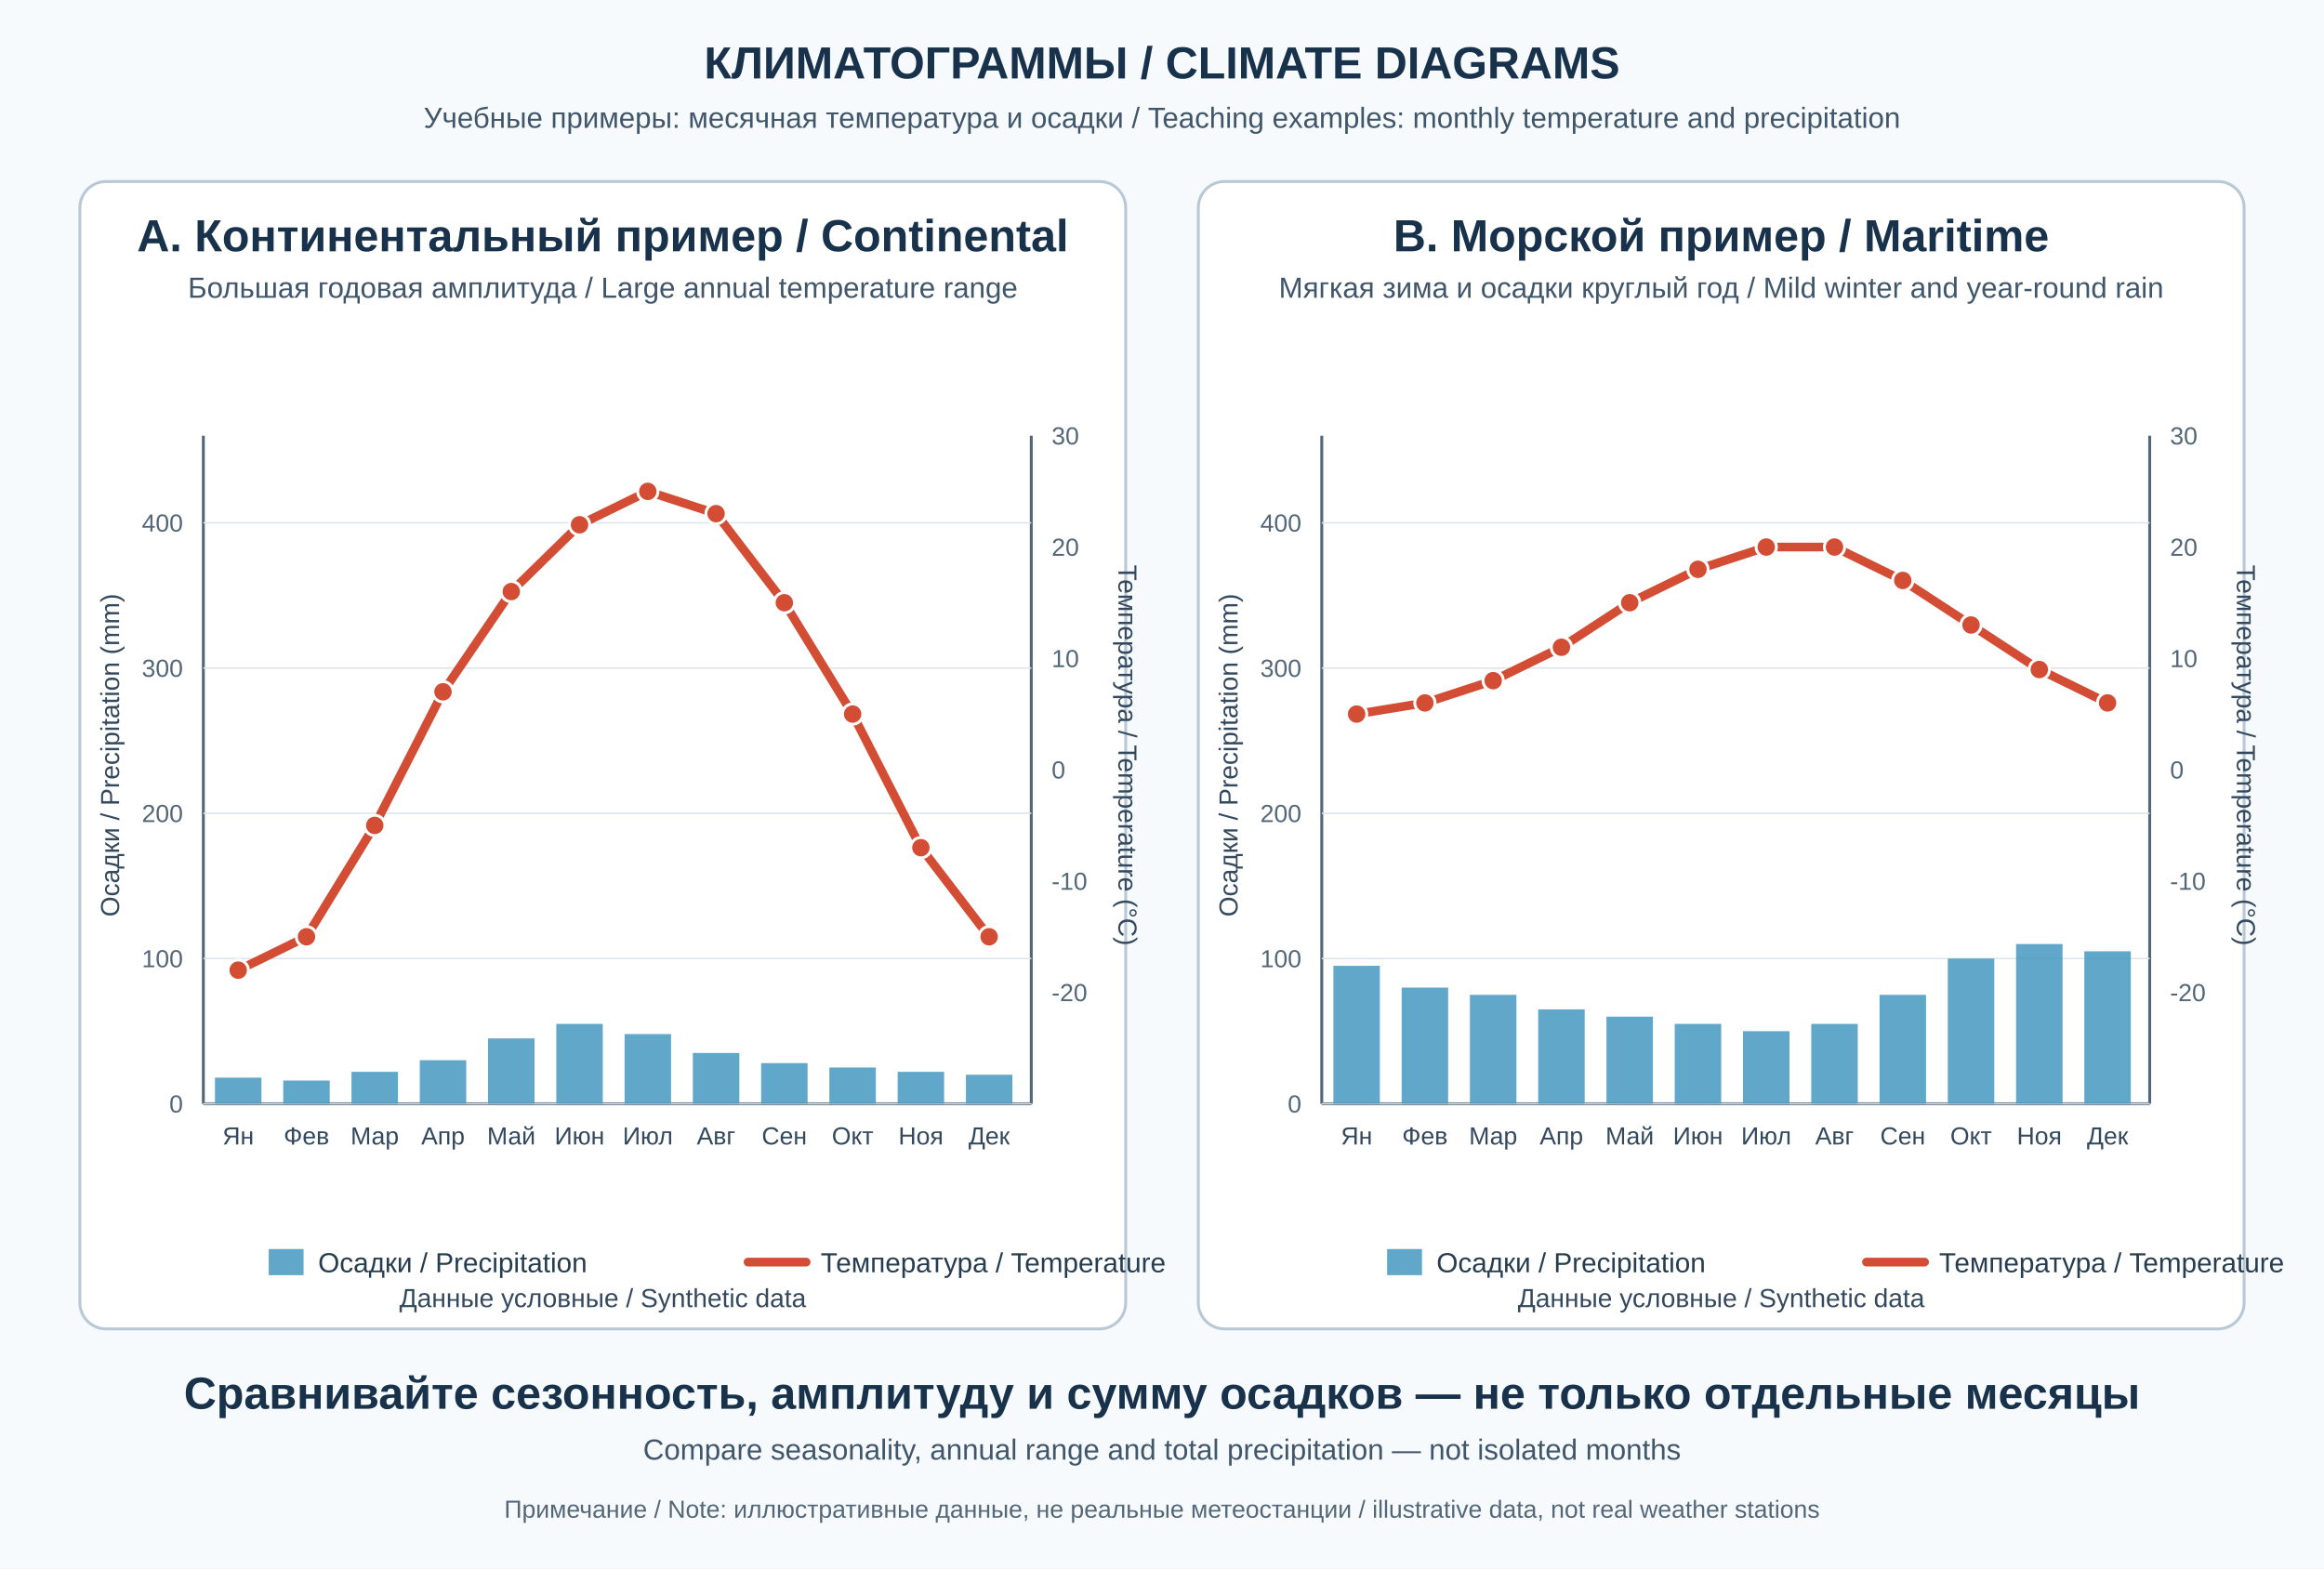
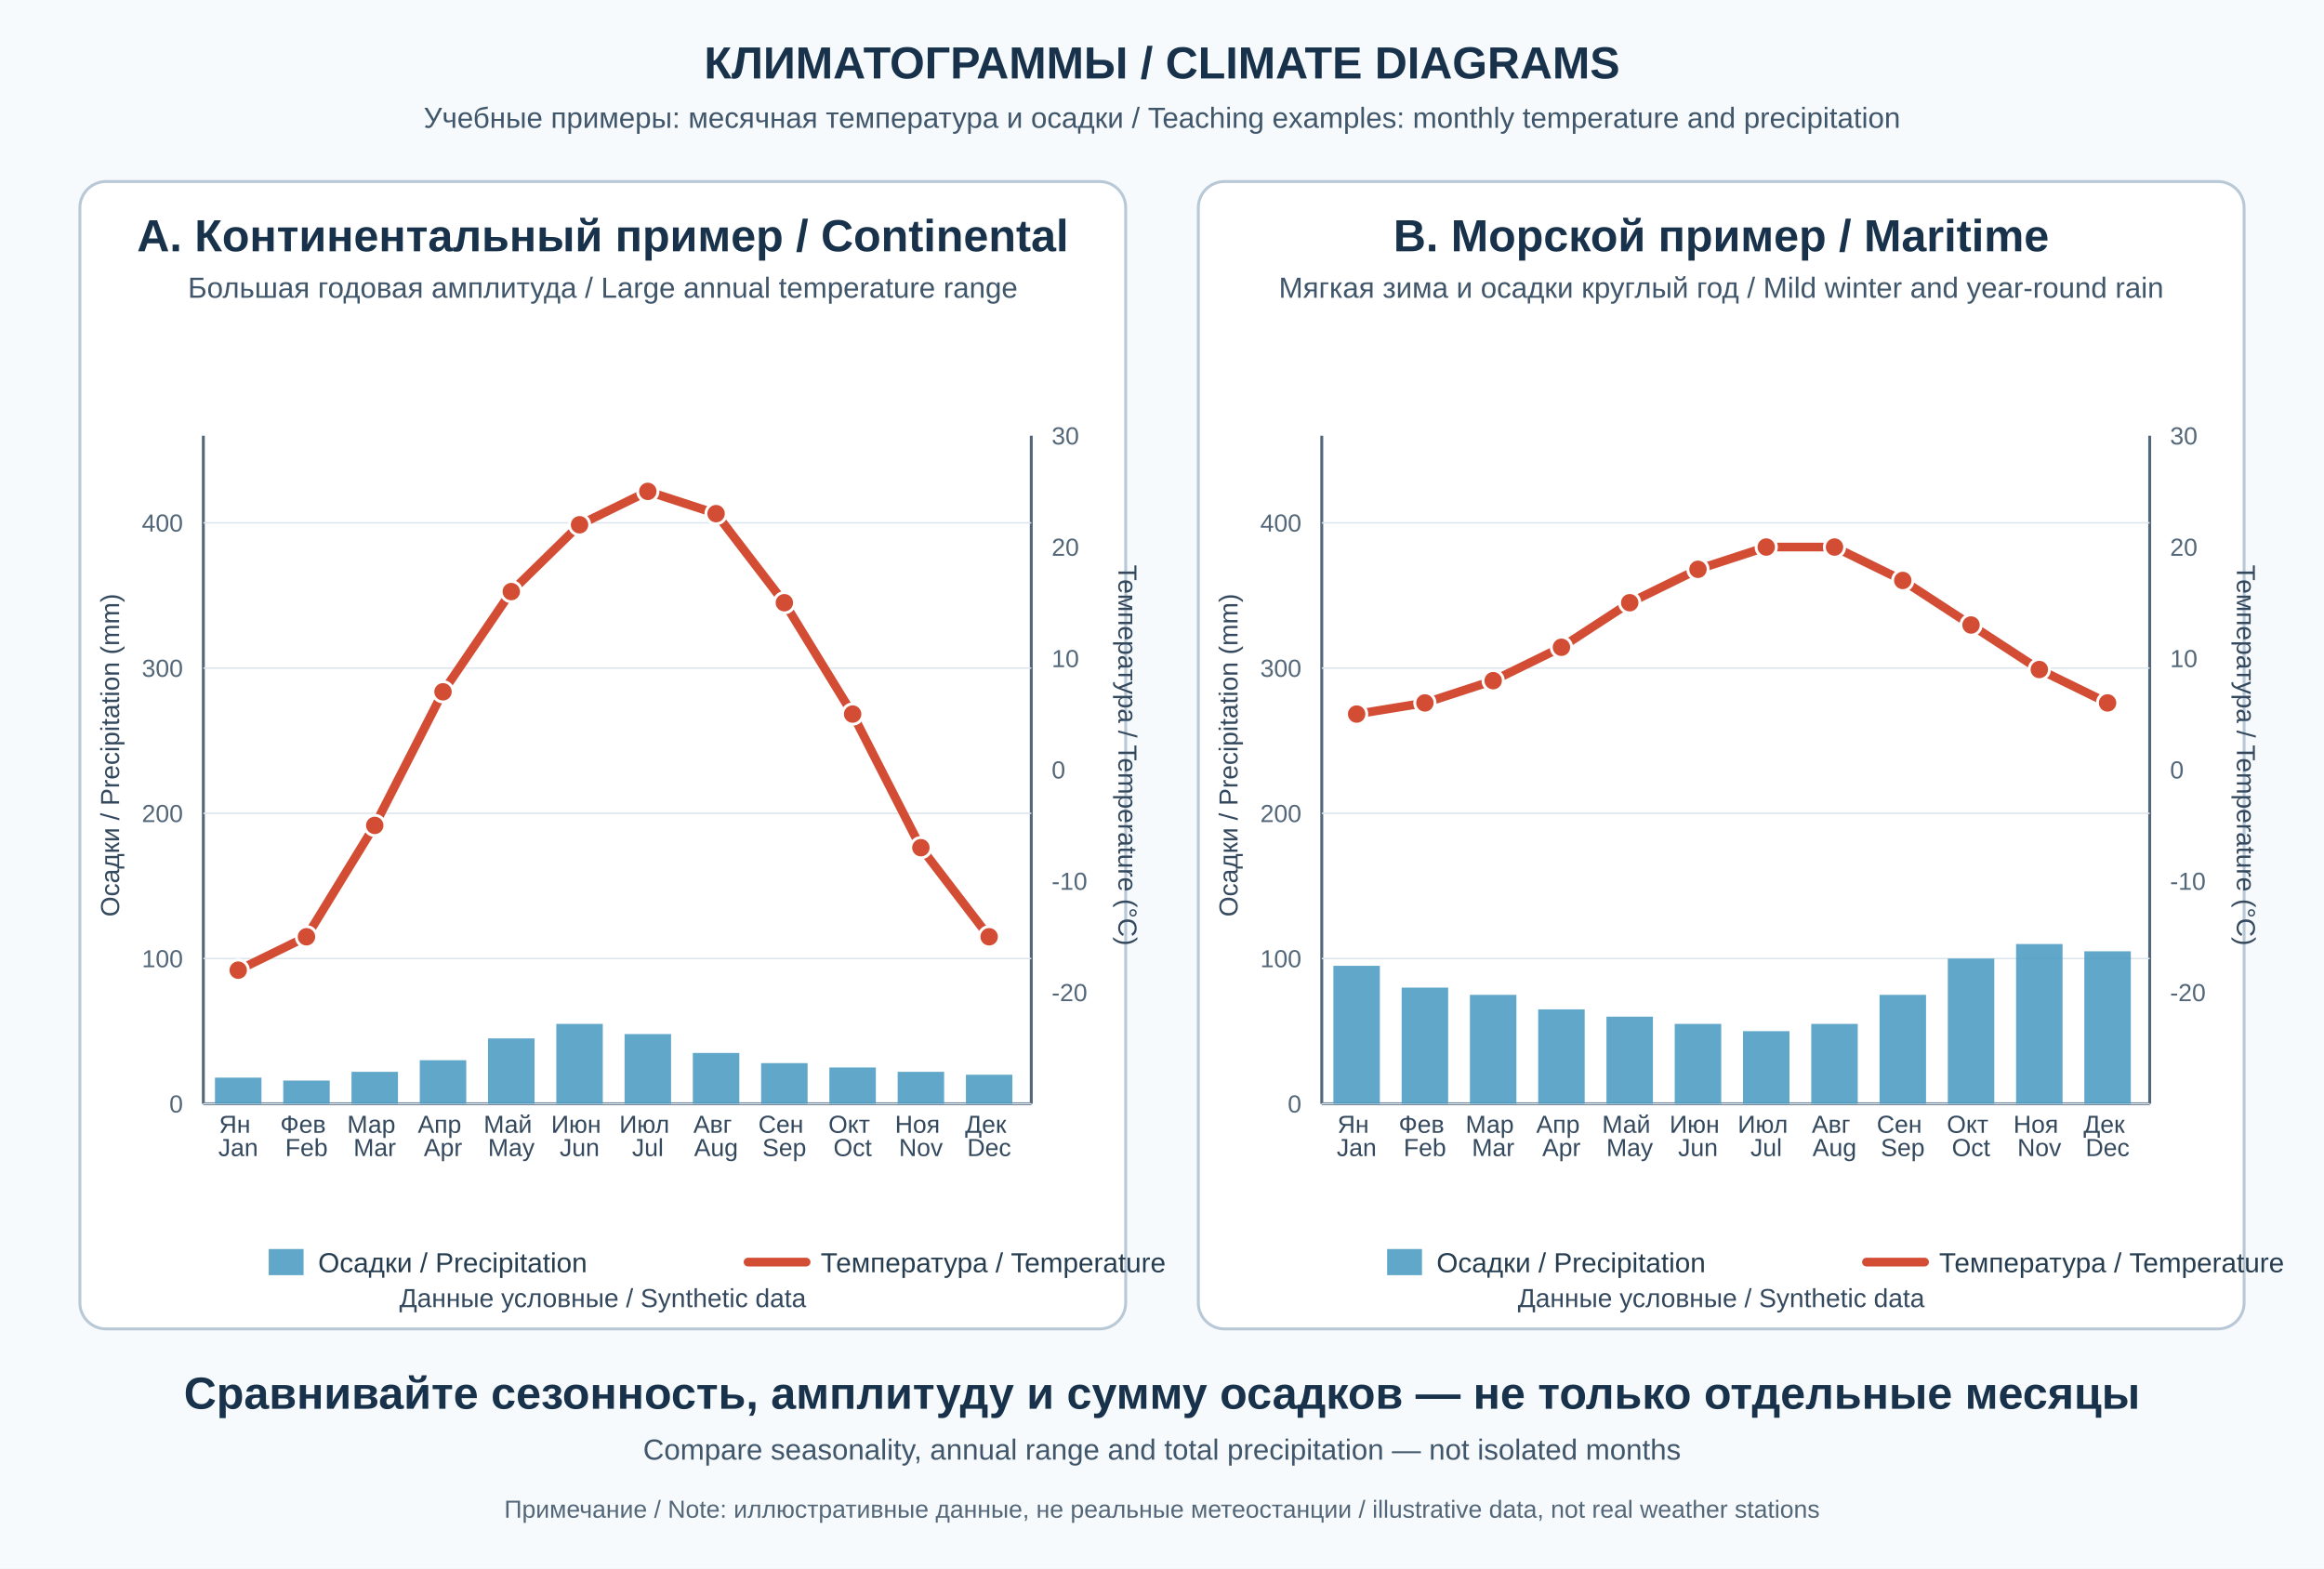
<svg xmlns="http://www.w3.org/2000/svg" width="1600" height="1080" viewBox="0 0 1600 1080" role="img" aria-labelledby="title desc">
  <defs>
    <style>
.bg{fill:#f7fafc}.panel{fill:#fff;stroke:#b8c8d6;stroke-width:2}.h{font:700 31px Arial,sans-serif;fill:#18324b}.sub{font:20px Arial,sans-serif;fill:#40566b}.axis{stroke:#526779;stroke-width:2}.grid{stroke:#dce5ec;stroke-width:1}.month{font:17px Arial,sans-serif;fill:#34495e}.lab{font:18px Arial,sans-serif;fill:#34495e}.small{font:17px Arial,sans-serif;fill:#536779}.temp{fill:none;stroke:#d34d35;stroke-width:6;stroke-linecap:round;stroke-linejoin:round}.pt{fill:#d34d35;stroke:#fff;stroke-width:2}.bar{fill:#4b9bc2;opacity:.88}.legend{font:19px Arial,sans-serif;fill:#263d50}.note{font:18px Arial,sans-serif;fill:#34495e}
</style>
  </defs>
  <rect class="bg" width="1600" height="1080" />
  <text x="800" y="54" text-anchor="middle" class="h">КЛИМАТОГРАММЫ / CLIMATE DIAGRAMS</text>
  <text x="800" y="88" text-anchor="middle" class="sub">Учебные примеры: месячная температура и осадки / Teaching examples: monthly temperature and precipitation</text>
  <g transform="translate(55,125)">
    <rect class="panel" width="720" height="790" rx="18" />
    <text x="360" y="48" text-anchor="middle" class="h">A. Континентальный пример / Continental</text>
    <text x="360" y="80" text-anchor="middle" class="sub">Большая годовая амплитуда / Large annual temperature range</text>
    <g transform="translate(85,135)">
      <line class="axis" x1="0" y1="500" x2="570" y2="500" />
      <line class="axis" x1="0" y1="40" x2="0" y2="500" />
      <line class="axis" x1="570" y1="40" x2="570" y2="500" />
      <line class="grid" x1="0" y1="500" x2="570" y2="500" />
      <text class="small" x="-14" y="506" text-anchor="end">0</text>
      <line class="grid" x1="0" y1="400" x2="570" y2="400" />
      <text class="small" x="-14" y="406" text-anchor="end">100</text>
      <line class="grid" x1="0" y1="300" x2="570" y2="300" />
      <text class="small" x="-14" y="306" text-anchor="end">200</text>
      <line class="grid" x1="0" y1="200" x2="570" y2="200" />
      <text class="small" x="-14" y="206" text-anchor="end">300</text>
      <line class="grid" x1="0" y1="100" x2="570" y2="100" />
      <text class="small" x="-14" y="106" text-anchor="end">400</text>
      <text class="small" x="584" y="429.333">-20</text>
      <text class="small" x="584" y="352.666">-10</text>
      <text class="small" x="584" y="275.999">0</text>
      <text class="small" x="584" y="199.332">10</text>
      <text class="small" x="584" y="122.665">20</text>
      <text class="small" x="584" y="45.998">30</text>
      <text class="lab" x="-58" y="260" transform="rotate(-90 -58 260)" text-anchor="middle">Осадки / Precipitation (mm)</text>
      <text class="lab" x="630" y="260" transform="rotate(90 630 260)" text-anchor="middle">Температура / Temperature (°C)</text>
-       <text class="month" x="24" y="528" text-anchor="middle">Ян</text>
-       <text class="month" x="71" y="528" text-anchor="middle">Фев</text>
-       <text class="month" x="118" y="528" text-anchor="middle">Мар</text>
-       <text class="month" x="165" y="528" text-anchor="middle">Апр</text>
-       <text class="month" x="212" y="528" text-anchor="middle">Май</text>
-       <text class="month" x="259" y="528" text-anchor="middle">Июн</text>
-       <text class="month" x="306" y="528" text-anchor="middle">Июл</text>
-       <text class="month" x="353" y="528" text-anchor="middle">Авг</text>
-       <text class="month" x="400" y="528" text-anchor="middle">Сен</text>
-       <text class="month" x="447" y="528" text-anchor="middle">Окт</text>
-       <text class="month" x="494" y="528" text-anchor="middle">Ноя</text>
-       <text class="month" x="541" y="528" text-anchor="middle">Дек</text>
+       <text class="month" x="24" y="520" text-anchor="middle">
+         <tspan x="24">Ян</tspan>
+         <tspan x="24" dy="16">Jan</tspan>
+       </text>
+       <text class="month" x="71" y="520" text-anchor="middle">
+         <tspan x="71">Фев</tspan>
+         <tspan x="71" dy="16">Feb</tspan>
+       </text>
+       <text class="month" x="118" y="520" text-anchor="middle">
+         <tspan x="118">Мар</tspan>
+         <tspan x="118" dy="16">Mar</tspan>
+       </text>
+       <text class="month" x="165" y="520" text-anchor="middle">
+         <tspan x="165">Апр</tspan>
+         <tspan x="165" dy="16">Apr</tspan>
+       </text>
+       <text class="month" x="212" y="520" text-anchor="middle">
+         <tspan x="212">Май</tspan>
+         <tspan x="212" dy="16">May</tspan>
+       </text>
+       <text class="month" x="259" y="520" text-anchor="middle">
+         <tspan x="259">Июн</tspan>
+         <tspan x="259" dy="16">Jun</tspan>
+       </text>
+       <text class="month" x="306" y="520" text-anchor="middle">
+         <tspan x="306">Июл</tspan>
+         <tspan x="306" dy="16">Jul</tspan>
+       </text>
+       <text class="month" x="353" y="520" text-anchor="middle">
+         <tspan x="353">Авг</tspan>
+         <tspan x="353" dy="16">Aug</tspan>
+       </text>
+       <text class="month" x="400" y="520" text-anchor="middle">
+         <tspan x="400">Сен</tspan>
+         <tspan x="400" dy="16">Sep</tspan>
+       </text>
+       <text class="month" x="447" y="520" text-anchor="middle">
+         <tspan x="447">Окт</tspan>
+         <tspan x="447" dy="16">Oct</tspan>
+       </text>
+       <text class="month" x="494" y="520" text-anchor="middle">
+         <tspan x="494">Ноя</tspan>
+         <tspan x="494" dy="16">Nov</tspan>
+       </text>
+       <text class="month" x="541" y="520" text-anchor="middle">
+         <tspan x="541">Дек</tspan>
+         <tspan x="541" dy="16">Dec</tspan>
+       </text>
      <rect class="bar" x="8" y="482" width="32" height="18" />
      <rect class="bar" x="55" y="484" width="32" height="16" />
      <rect class="bar" x="102" y="478" width="32" height="22" />
      <rect class="bar" x="149" y="470" width="32" height="30" />
      <rect class="bar" x="196" y="455" width="32" height="45" />
      <rect class="bar" x="243" y="445" width="32" height="55" />
      <rect class="bar" x="290" y="452" width="32" height="48" />
      <rect class="bar" x="337" y="465" width="32" height="35" />
      <rect class="bar" x="384" y="472" width="32" height="28" />
      <rect class="bar" x="431" y="475" width="32" height="25" />
      <rect class="bar" x="478" y="478" width="32" height="22" />
      <rect class="bar" x="525" y="480" width="32" height="20" />
      <polyline class="temp" points="24,408 71,385 118,308.332 165,216.332 212,147.332 259,101.332 306,78.332 353,93.665 400,154.999 447,231.666 494,323.666 541,385" />
      <circle class="pt" cx="24" cy="408" r="7" />
      <circle class="pt" cx="71" cy="385" r="7" />
      <circle class="pt" cx="118" cy="308.332" r="7" />
      <circle class="pt" cx="165" cy="216.332" r="7" />
      <circle class="pt" cx="212" cy="147.332" r="7" />
      <circle class="pt" cx="259" cy="101.332" r="7" />
      <circle class="pt" cx="306" cy="78.332" r="7" />
      <circle class="pt" cx="353" cy="93.665" r="7" />
      <circle class="pt" cx="400" cy="154.999" r="7" />
      <circle class="pt" cx="447" cy="231.666" r="7" />
      <circle class="pt" cx="494" cy="323.666" r="7" />
      <circle class="pt" cx="541" cy="385" r="7" />
    </g>
    <g transform="translate(130,735)">
      <rect class="bar" width="24" height="18" />
      <text class="legend" x="34" y="16">Осадки / Precipitation</text>
      <line class="temp" x1="330" y1="9" x2="370" y2="9" />
      <text class="legend" x="380" y="16">Температура / Temperature</text>
    </g>
    <text class="note" x="360" y="775" text-anchor="middle">Данные условные / Synthetic data</text>
  </g>
  <g transform="translate(825,125)">
    <rect class="panel" width="720" height="790" rx="18" />
    <text x="360" y="48" text-anchor="middle" class="h">B. Морской пример / Maritime</text>
    <text x="360" y="80" text-anchor="middle" class="sub">Мягкая зима и осадки круглый год / Mild winter and year-round rain</text>
    <g transform="translate(85,135)">
      <line class="axis" x1="0" y1="500" x2="570" y2="500" />
      <line class="axis" x1="0" y1="40" x2="0" y2="500" />
      <line class="axis" x1="570" y1="40" x2="570" y2="500" />
      <line class="grid" x1="0" y1="500" x2="570" y2="500" />
      <text class="small" x="-14" y="506" text-anchor="end">0</text>
      <line class="grid" x1="0" y1="400" x2="570" y2="400" />
      <text class="small" x="-14" y="406" text-anchor="end">100</text>
      <line class="grid" x1="0" y1="300" x2="570" y2="300" />
      <text class="small" x="-14" y="306" text-anchor="end">200</text>
      <line class="grid" x1="0" y1="200" x2="570" y2="200" />
      <text class="small" x="-14" y="206" text-anchor="end">300</text>
      <line class="grid" x1="0" y1="100" x2="570" y2="100" />
      <text class="small" x="-14" y="106" text-anchor="end">400</text>
      <text class="small" x="584" y="429.333">-20</text>
      <text class="small" x="584" y="352.666">-10</text>
      <text class="small" x="584" y="275.999">0</text>
      <text class="small" x="584" y="199.332">10</text>
      <text class="small" x="584" y="122.665">20</text>
      <text class="small" x="584" y="45.998">30</text>
      <text class="lab" x="-58" y="260" transform="rotate(-90 -58 260)" text-anchor="middle">Осадки / Precipitation (mm)</text>
      <text class="lab" x="630" y="260" transform="rotate(90 630 260)" text-anchor="middle">Температура / Temperature (°C)</text>
-       <text class="month" x="24" y="528" text-anchor="middle">Ян</text>
-       <text class="month" x="71" y="528" text-anchor="middle">Фев</text>
-       <text class="month" x="118" y="528" text-anchor="middle">Мар</text>
-       <text class="month" x="165" y="528" text-anchor="middle">Апр</text>
-       <text class="month" x="212" y="528" text-anchor="middle">Май</text>
-       <text class="month" x="259" y="528" text-anchor="middle">Июн</text>
-       <text class="month" x="306" y="528" text-anchor="middle">Июл</text>
-       <text class="month" x="353" y="528" text-anchor="middle">Авг</text>
-       <text class="month" x="400" y="528" text-anchor="middle">Сен</text>
-       <text class="month" x="447" y="528" text-anchor="middle">Окт</text>
-       <text class="month" x="494" y="528" text-anchor="middle">Ноя</text>
-       <text class="month" x="541" y="528" text-anchor="middle">Дек</text>
+       <text class="month" x="24" y="520" text-anchor="middle">
+         <tspan x="24">Ян</tspan>
+         <tspan x="24" dy="16">Jan</tspan>
+       </text>
+       <text class="month" x="71" y="520" text-anchor="middle">
+         <tspan x="71">Фев</tspan>
+         <tspan x="71" dy="16">Feb</tspan>
+       </text>
+       <text class="month" x="118" y="520" text-anchor="middle">
+         <tspan x="118">Мар</tspan>
+         <tspan x="118" dy="16">Mar</tspan>
+       </text>
+       <text class="month" x="165" y="520" text-anchor="middle">
+         <tspan x="165">Апр</tspan>
+         <tspan x="165" dy="16">Apr</tspan>
+       </text>
+       <text class="month" x="212" y="520" text-anchor="middle">
+         <tspan x="212">Май</tspan>
+         <tspan x="212" dy="16">May</tspan>
+       </text>
+       <text class="month" x="259" y="520" text-anchor="middle">
+         <tspan x="259">Июн</tspan>
+         <tspan x="259" dy="16">Jun</tspan>
+       </text>
+       <text class="month" x="306" y="520" text-anchor="middle">
+         <tspan x="306">Июл</tspan>
+         <tspan x="306" dy="16">Jul</tspan>
+       </text>
+       <text class="month" x="353" y="520" text-anchor="middle">
+         <tspan x="353">Авг</tspan>
+         <tspan x="353" dy="16">Aug</tspan>
+       </text>
+       <text class="month" x="400" y="520" text-anchor="middle">
+         <tspan x="400">Сен</tspan>
+         <tspan x="400" dy="16">Sep</tspan>
+       </text>
+       <text class="month" x="447" y="520" text-anchor="middle">
+         <tspan x="447">Окт</tspan>
+         <tspan x="447" dy="16">Oct</tspan>
+       </text>
+       <text class="month" x="494" y="520" text-anchor="middle">
+         <tspan x="494">Ноя</tspan>
+         <tspan x="494" dy="16">Nov</tspan>
+       </text>
+       <text class="month" x="541" y="520" text-anchor="middle">
+         <tspan x="541">Дек</tspan>
+         <tspan x="541" dy="16">Dec</tspan>
+       </text>
      <rect class="bar" x="8" y="405" width="32" height="95" />
      <rect class="bar" x="55" y="420" width="32" height="80" />
      <rect class="bar" x="102" y="425" width="32" height="75" />
      <rect class="bar" x="149" y="435" width="32" height="65" />
      <rect class="bar" x="196" y="440" width="32" height="60" />
      <rect class="bar" x="243" y="445" width="32" height="55" />
      <rect class="bar" x="290" y="450" width="32" height="50" />
      <rect class="bar" x="337" y="445" width="32" height="55" />
      <rect class="bar" x="384" y="425" width="32" height="75" />
      <rect class="bar" x="431" y="400" width="32" height="100" />
      <rect class="bar" x="478" y="390" width="32" height="110" />
      <rect class="bar" x="525" y="395" width="32" height="105" />
      <polyline class="temp" points="24,231.666 71,223.999 118,208.665 165,185.665 212,154.999 259,131.998 306,116.665 353,116.665 400,139.665 447,170.332 494,200.999 541,223.999" />
      <circle class="pt" cx="24" cy="231.666" r="7" />
      <circle class="pt" cx="71" cy="223.999" r="7" />
      <circle class="pt" cx="118" cy="208.665" r="7" />
      <circle class="pt" cx="165" cy="185.665" r="7" />
      <circle class="pt" cx="212" cy="154.999" r="7" />
      <circle class="pt" cx="259" cy="131.998" r="7" />
      <circle class="pt" cx="306" cy="116.665" r="7" />
      <circle class="pt" cx="353" cy="116.665" r="7" />
      <circle class="pt" cx="400" cy="139.665" r="7" />
      <circle class="pt" cx="447" cy="170.332" r="7" />
      <circle class="pt" cx="494" cy="200.999" r="7" />
      <circle class="pt" cx="541" cy="223.999" r="7" />
    </g>
    <g transform="translate(130,735)">
      <rect class="bar" width="24" height="18" />
      <text class="legend" x="34" y="16">Осадки / Precipitation</text>
      <line class="temp" x1="330" y1="9" x2="370" y2="9" />
      <text class="legend" x="380" y="16">Температура / Temperature</text>
    </g>
    <text class="note" x="360" y="775" text-anchor="middle">Данные условные / Synthetic data</text>
  </g>
  <text x="800" y="970" text-anchor="middle" class="h">Сравнивайте сезонность, амплитуду и сумму осадков — не только отдельные месяцы</text>
  <text x="800" y="1005" text-anchor="middle" class="sub">Compare seasonality, annual range and total precipitation — not isolated months</text>
  <text x="800" y="1045" text-anchor="middle" class="small">Примечание / Note: иллюстративные данные, не реальные метеостанции / illustrative data, not real weather stations</text>
</svg>
